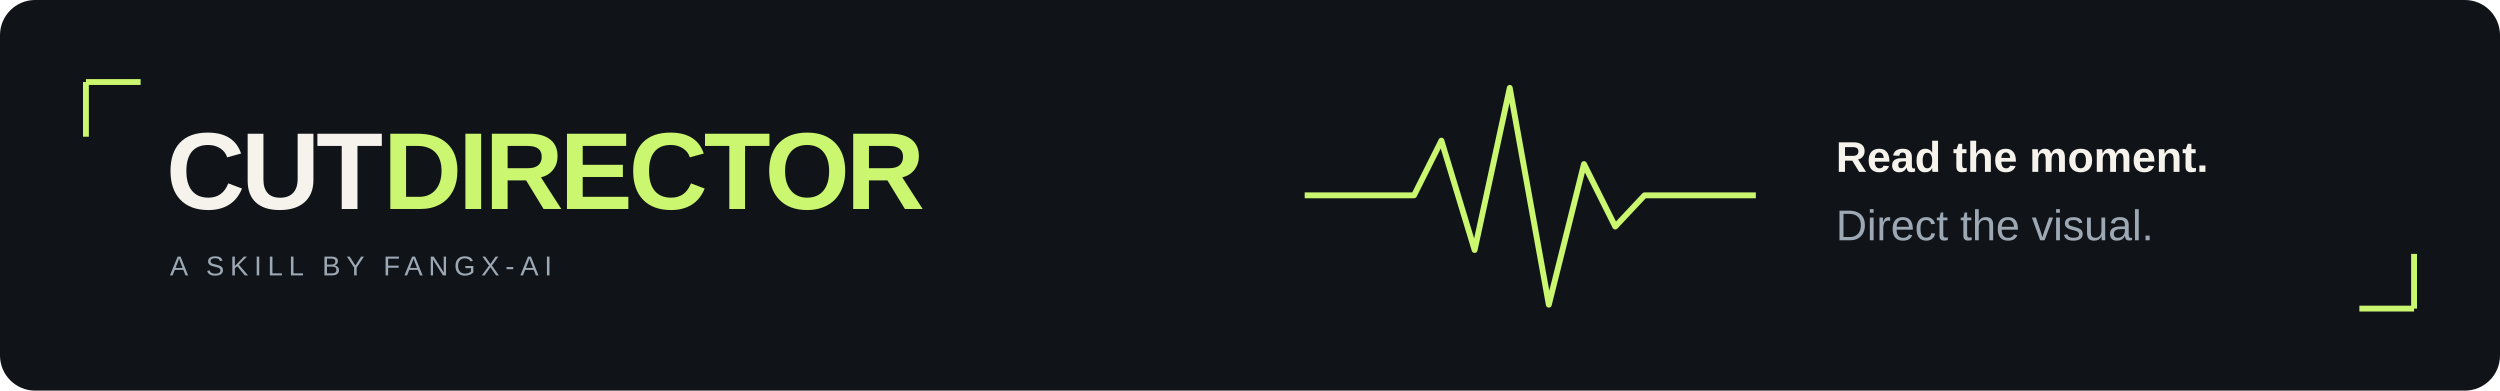
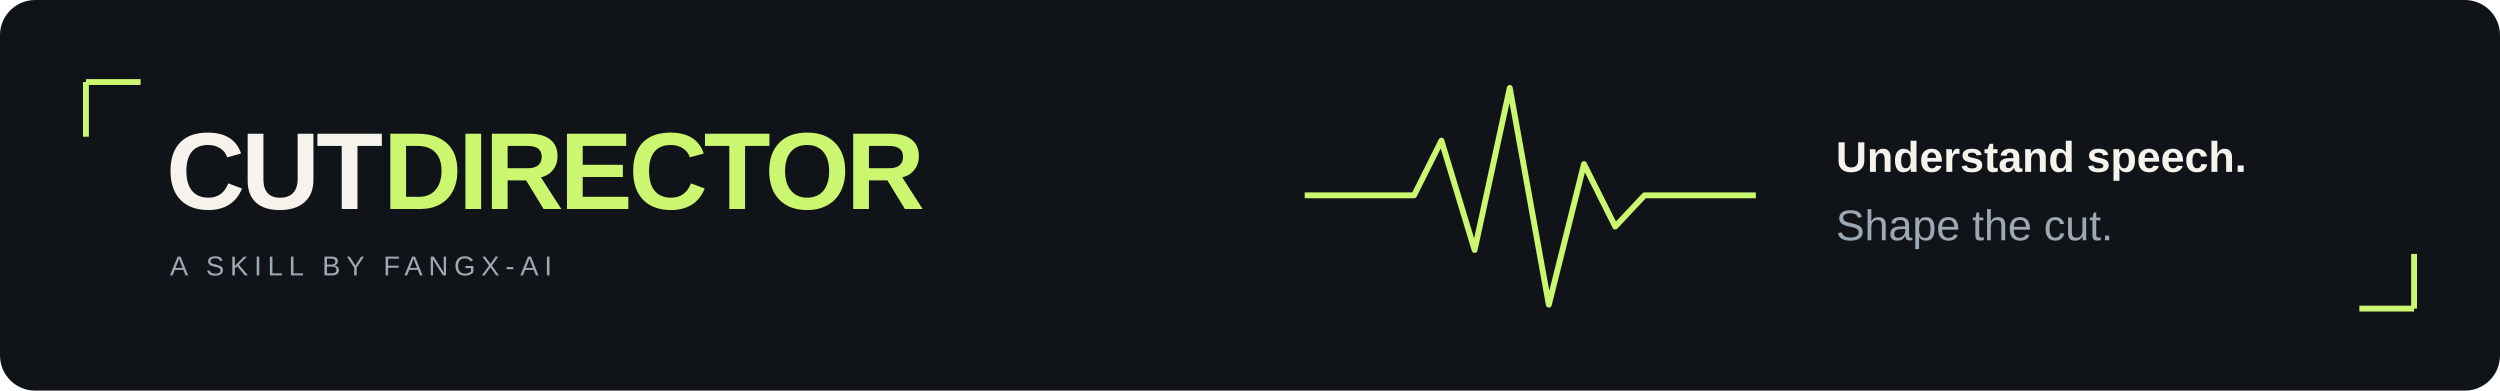
<svg xmlns="http://www.w3.org/2000/svg" width="1280" height="200" viewBox="0 0 1280 200" role="img" aria-labelledby="title desc">
  <rect width="1280" height="200" rx="18" fill="#101419" />
  <path d="M44 42h28M44 42v28M1236 158h-28M1236 158v-28" stroke="#cbf66f" stroke-width="3" fill="none" />
  <text x="85" y="107" fill="#f5f3ec" font-family="Arial,Helvetica,sans-serif" font-size="56" font-weight="800" letter-spacing="-2">CUT<tspan fill="#cbf66f">DIRECTOR</tspan>
  </text>
  <text x="87" y="141" fill="#9da8b5" font-family="Arial,Helvetica,sans-serif" font-size="14" letter-spacing="3">A SKILL BY FANGX-AI</text>
  <path d="M668 100h56l14-28 17 56 18-83 20 111 18-72 16 32 15-16h57" stroke="#cbf66f" stroke-width="3" fill="none" stroke-linejoin="round" />
-   <text x="940" y="88" fill="#f5f3ec" font-family="Arial,Helvetica,sans-serif" font-size="22" font-weight="600">Read the moment.</text>
-   <text x="940" y="123" fill="#9da8b5" font-family="Arial,Helvetica,sans-serif" font-size="22">Direct the visual.</text>
+   <text x="940" y="88" fill="#f5f3ec" font-family="Arial,Helvetica,sans-serif" font-size="22" font-weight="600">Understand speech.</text>
+   <text x="940" y="123" fill="#9da8b5" font-family="Arial,Helvetica,sans-serif" font-size="22">Shape the cut.</text>
</svg>
